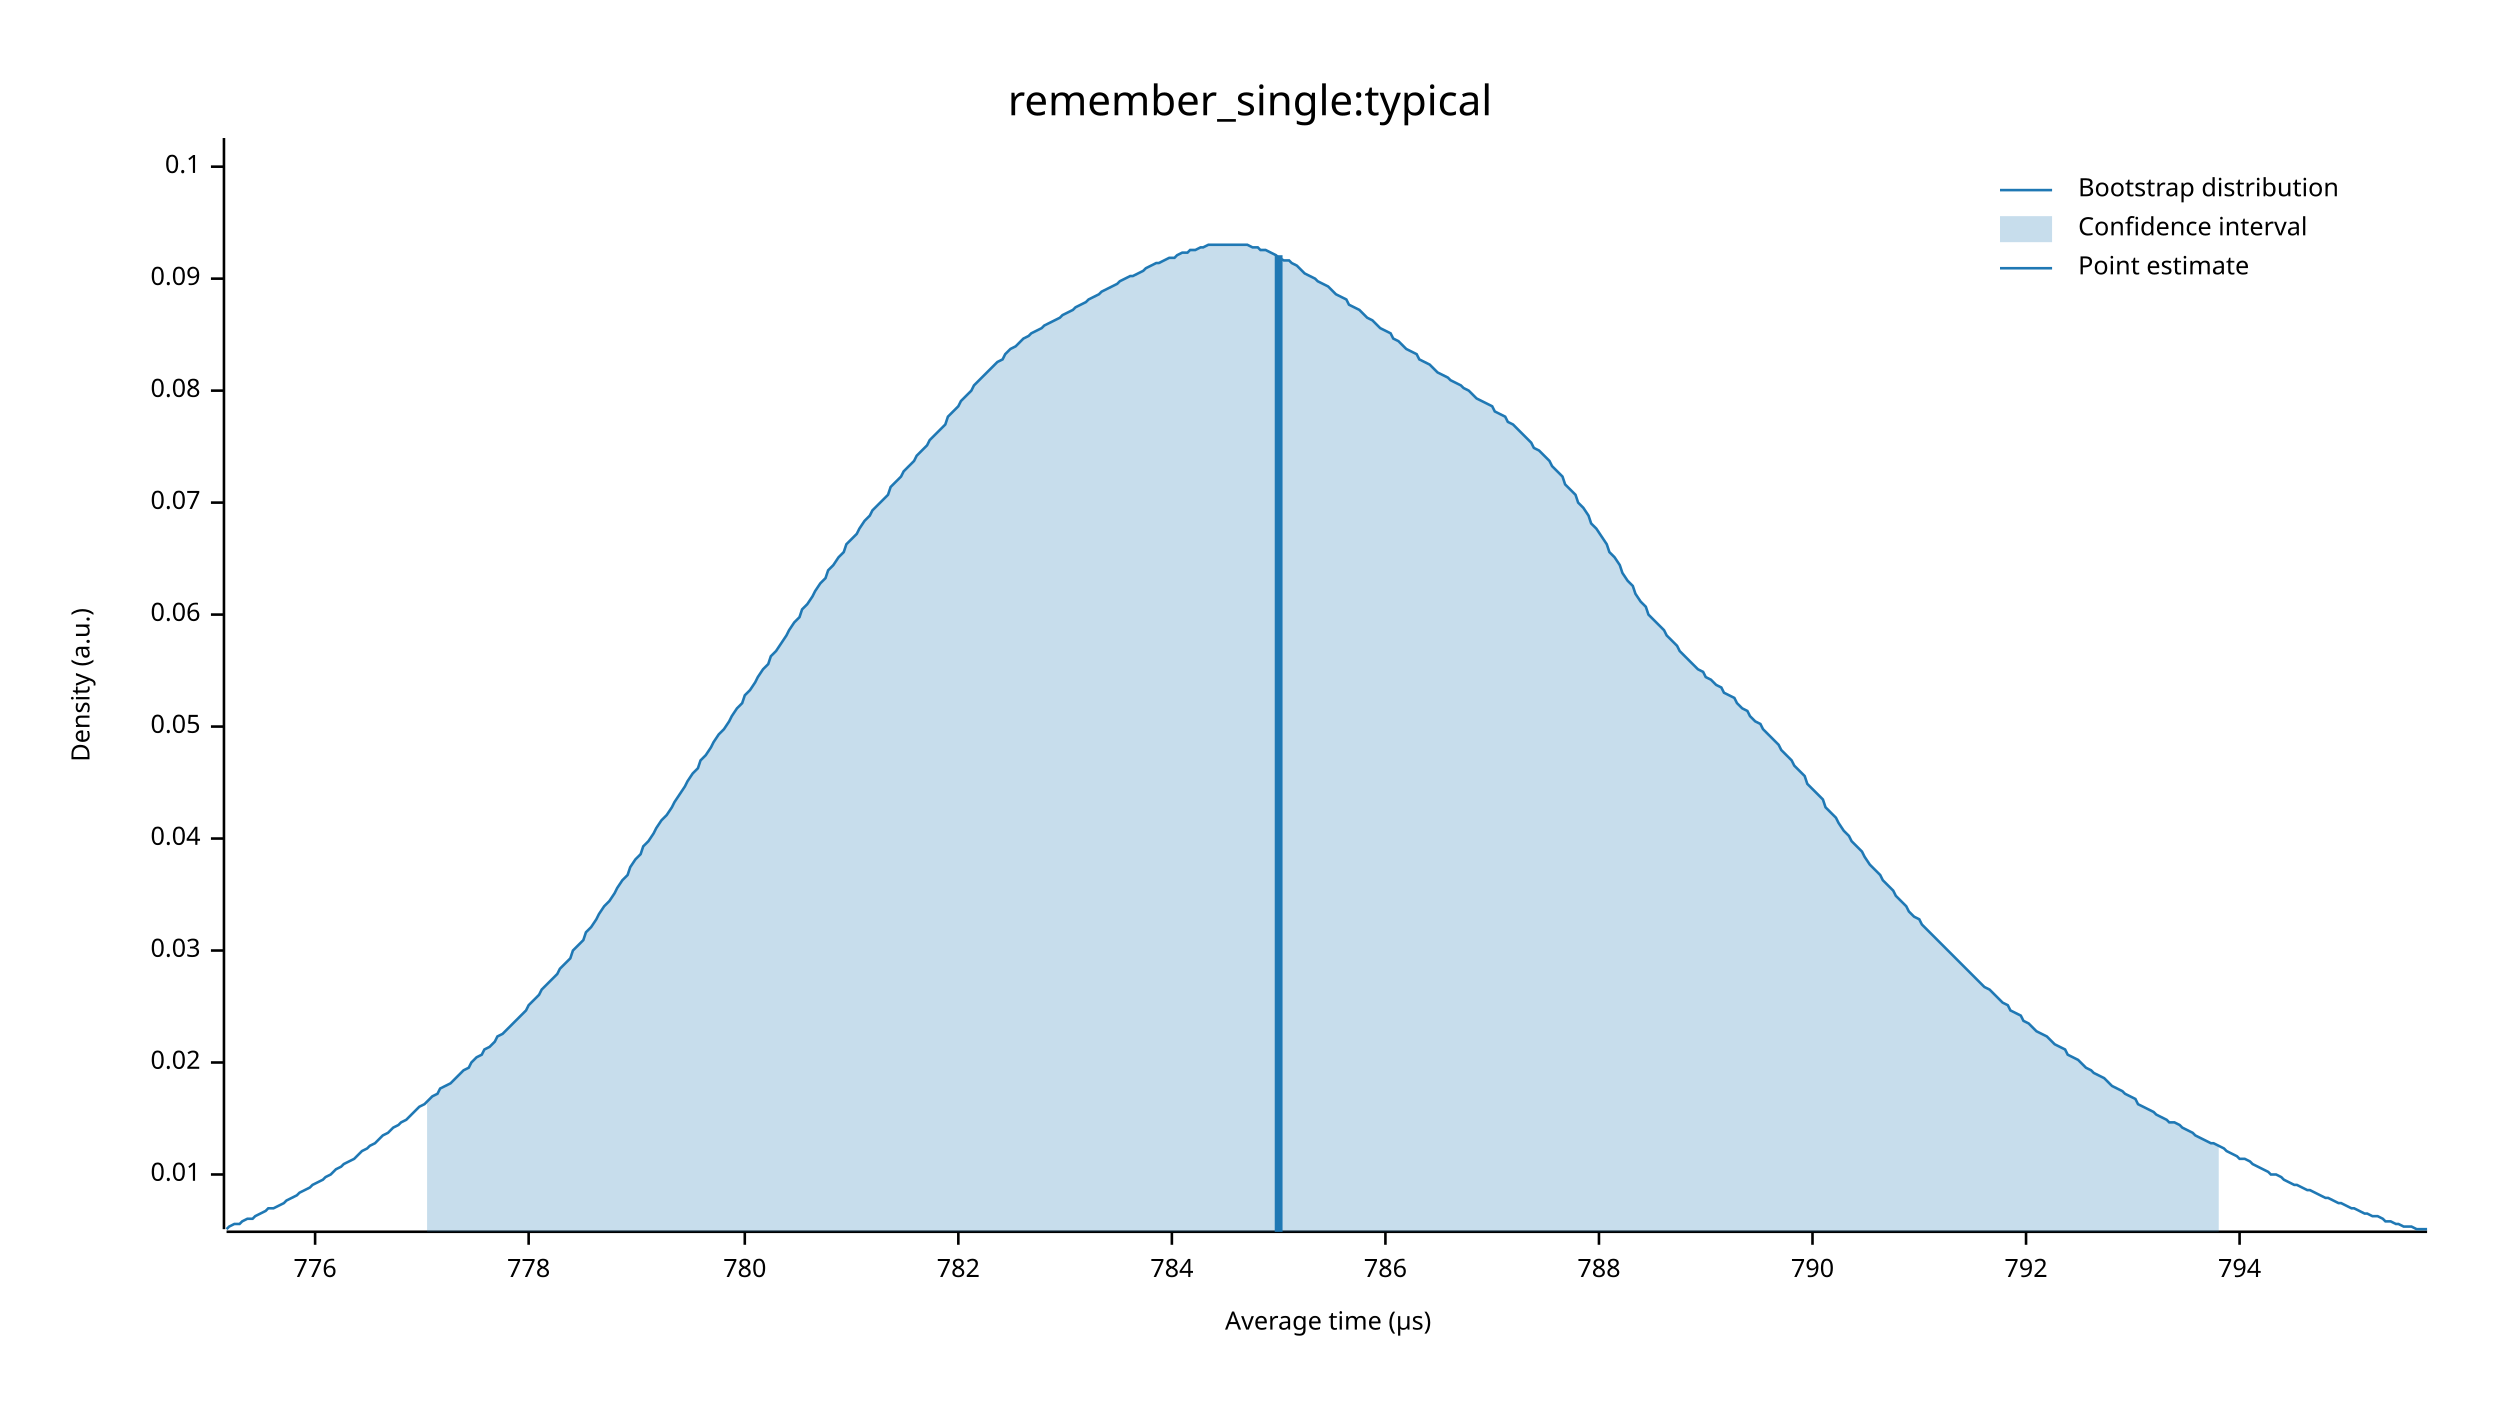
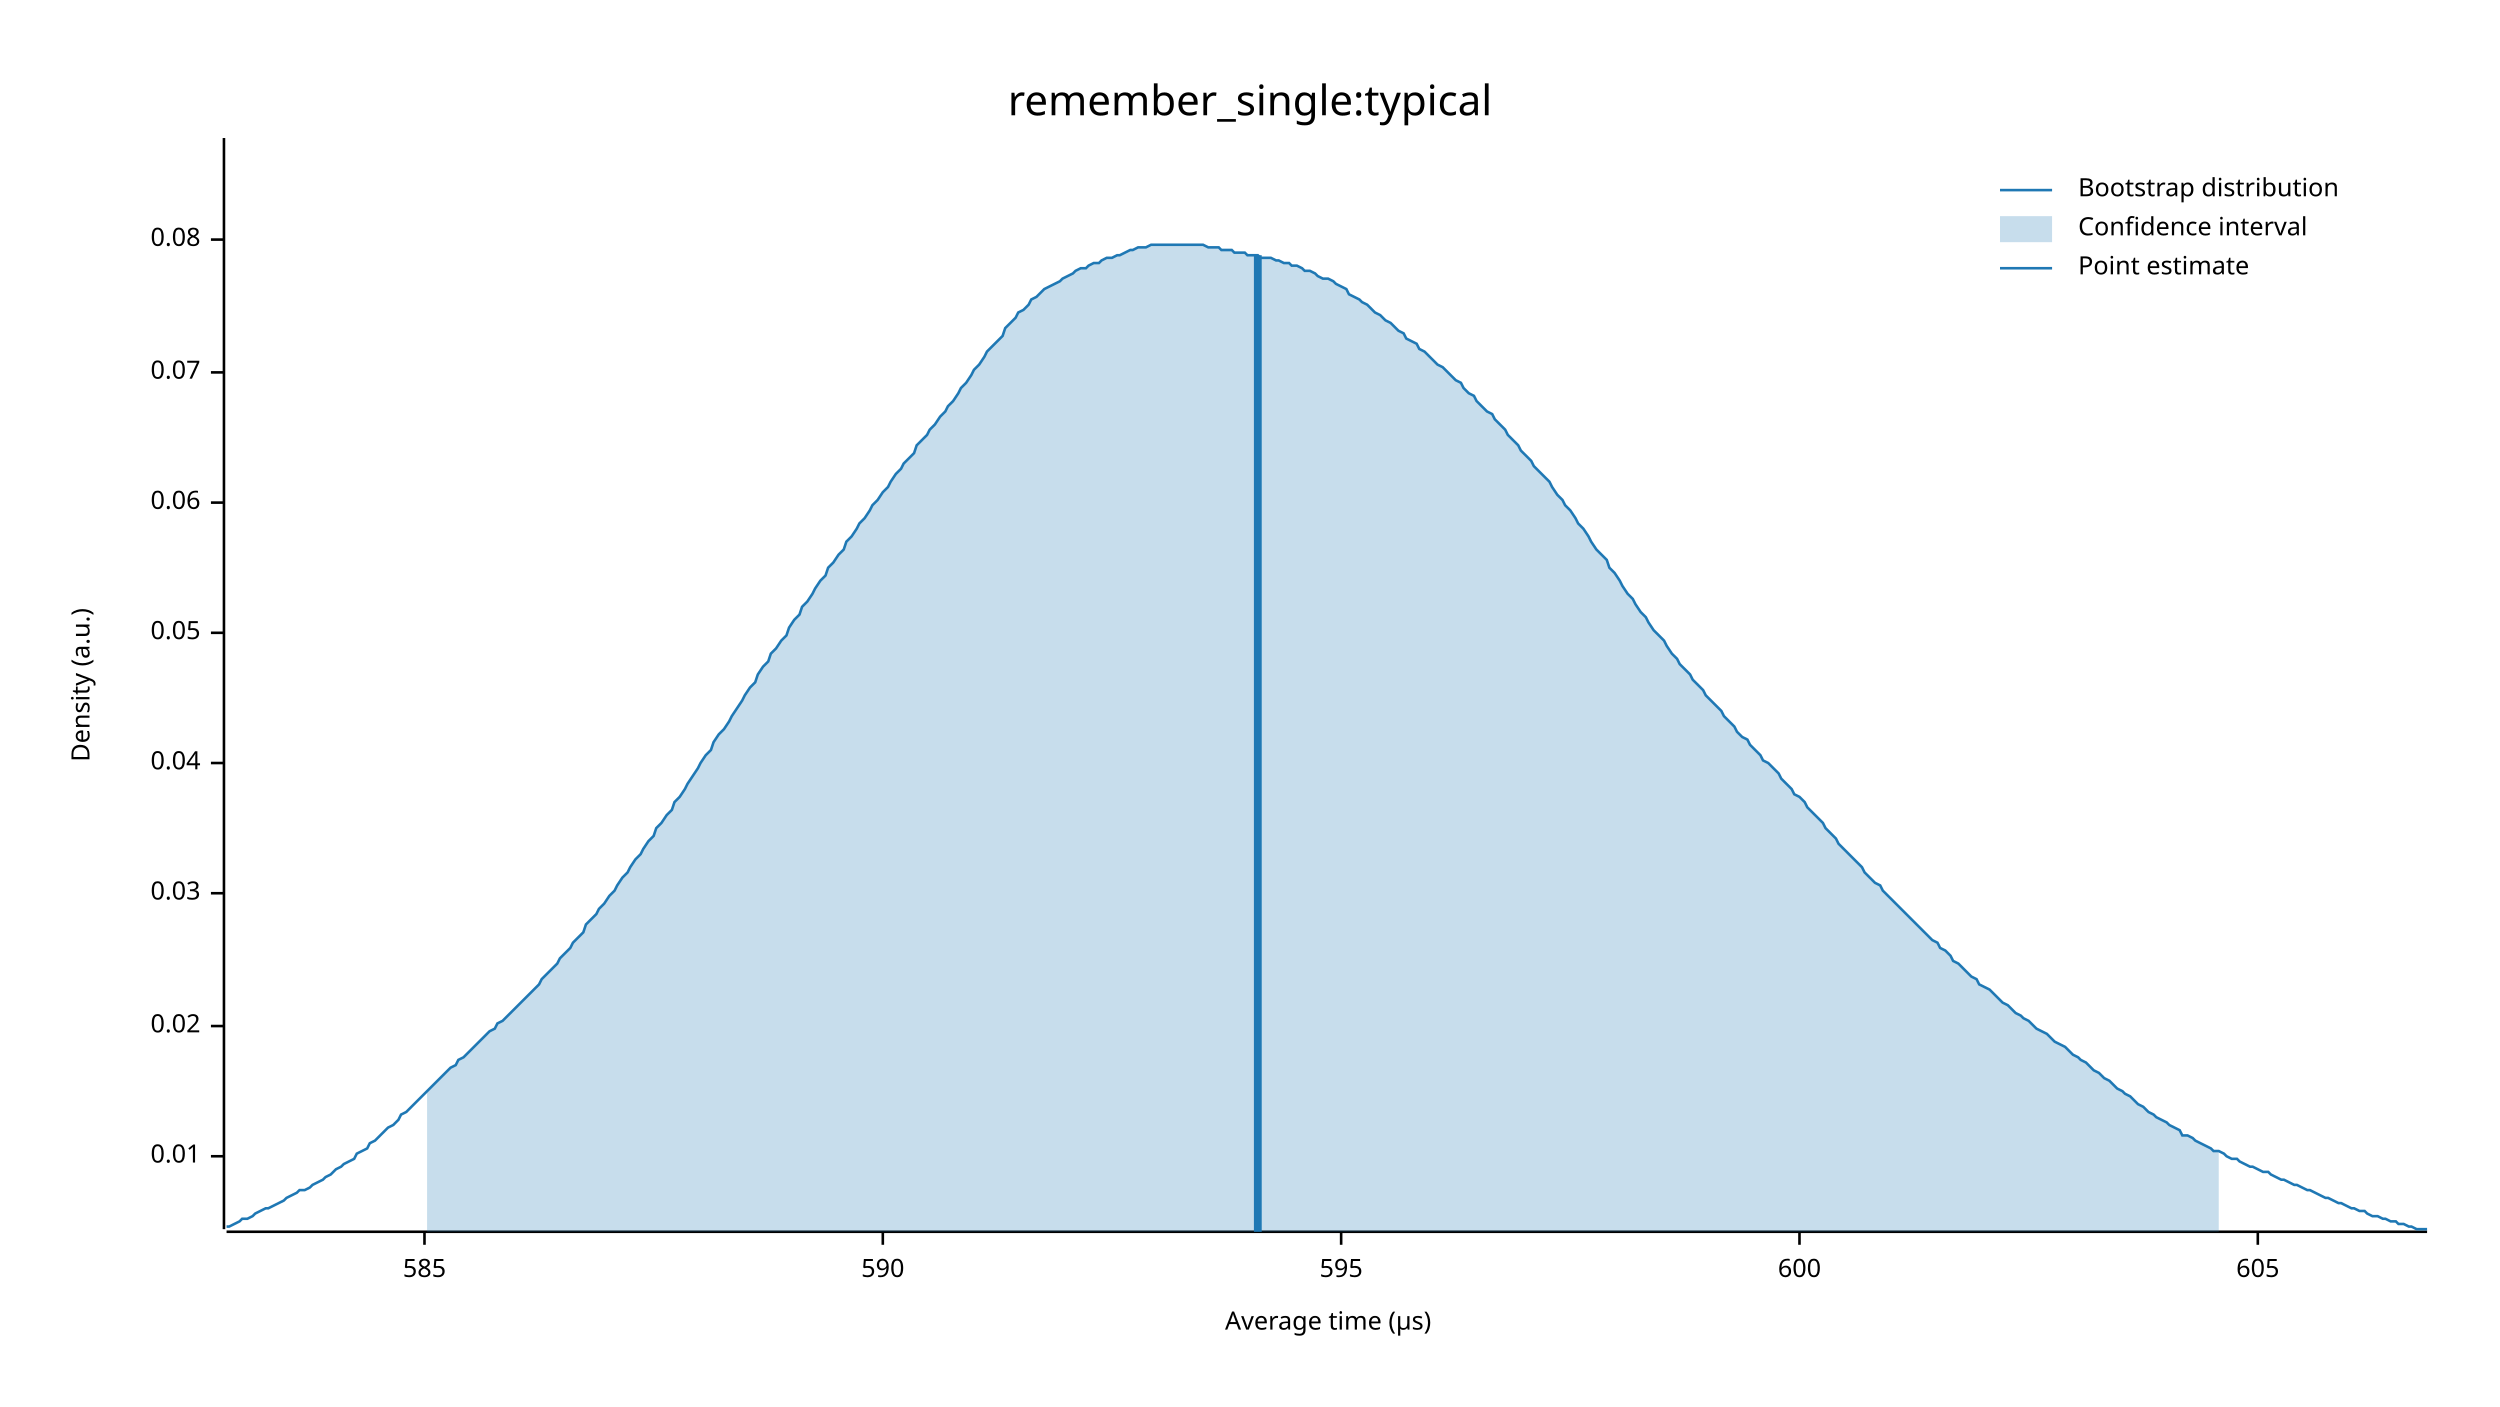
<svg xmlns="http://www.w3.org/2000/svg" width="960" height="540" viewBox="0 0 960 540">
  <text x="480" y="32" dy="0.76em" text-anchor="middle" font-family="sans-serif" font-size="16.129" opacity="1" fill="#000000">
remember_single:typical
</text>
  <text x="27" y="263" dy="0.76em" text-anchor="middle" font-family="sans-serif" font-size="9.677" opacity="1" fill="#000000" transform="rotate(270, 27, 263)">
Density (a.u.)
</text>
  <text x="510" y="513" dy="-0.5ex" text-anchor="middle" font-family="sans-serif" font-size="9.677" opacity="1" fill="#000000">
Average time (µs)
</text>
  <polyline fill="none" opacity="1" stroke="#000000" stroke-width="1" points="86,53 86,472 " />
-   <text x="77" y="451" dy="0.5ex" text-anchor="end" font-family="sans-serif" font-size="9.677" opacity="1" fill="#000000">
+   <text x="77" y="444" dy="0.5ex" text-anchor="end" font-family="sans-serif" font-size="9.677" opacity="1" fill="#000000">
0.01
</text>
-   <polyline fill="none" opacity="1" stroke="#000000" stroke-width="1" points="81,451 86,451 " />
-   <text x="77" y="408" dy="0.5ex" text-anchor="end" font-family="sans-serif" font-size="9.677" opacity="1" fill="#000000">
+   <polyline fill="none" opacity="1" stroke="#000000" stroke-width="1" points="81,444 86,444 " />
+   <text x="77" y="394" dy="0.5ex" text-anchor="end" font-family="sans-serif" font-size="9.677" opacity="1" fill="#000000">
0.02
</text>
-   <polyline fill="none" opacity="1" stroke="#000000" stroke-width="1" points="81,408 86,408 " />
-   <text x="77" y="365" dy="0.5ex" text-anchor="end" font-family="sans-serif" font-size="9.677" opacity="1" fill="#000000">
+   <polyline fill="none" opacity="1" stroke="#000000" stroke-width="1" points="81,394 86,394 " />
+   <text x="77" y="343" dy="0.5ex" text-anchor="end" font-family="sans-serif" font-size="9.677" opacity="1" fill="#000000">
0.03
</text>
-   <polyline fill="none" opacity="1" stroke="#000000" stroke-width="1" points="81,365 86,365 " />
-   <text x="77" y="322" dy="0.5ex" text-anchor="end" font-family="sans-serif" font-size="9.677" opacity="1" fill="#000000">
+   <polyline fill="none" opacity="1" stroke="#000000" stroke-width="1" points="81,343 86,343 " />
+   <text x="77" y="293" dy="0.5ex" text-anchor="end" font-family="sans-serif" font-size="9.677" opacity="1" fill="#000000">
0.04
</text>
-   <polyline fill="none" opacity="1" stroke="#000000" stroke-width="1" points="81,322 86,322 " />
-   <text x="77" y="279" dy="0.5ex" text-anchor="end" font-family="sans-serif" font-size="9.677" opacity="1" fill="#000000">
+   <polyline fill="none" opacity="1" stroke="#000000" stroke-width="1" points="81,293 86,293 " />
+   <text x="77" y="243" dy="0.5ex" text-anchor="end" font-family="sans-serif" font-size="9.677" opacity="1" fill="#000000">
0.05
</text>
-   <polyline fill="none" opacity="1" stroke="#000000" stroke-width="1" points="81,279 86,279 " />
-   <text x="77" y="236" dy="0.5ex" text-anchor="end" font-family="sans-serif" font-size="9.677" opacity="1" fill="#000000">
+   <polyline fill="none" opacity="1" stroke="#000000" stroke-width="1" points="81,243 86,243 " />
+   <text x="77" y="193" dy="0.5ex" text-anchor="end" font-family="sans-serif" font-size="9.677" opacity="1" fill="#000000">
0.06
</text>
-   <polyline fill="none" opacity="1" stroke="#000000" stroke-width="1" points="81,236 86,236 " />
-   <text x="77" y="193" dy="0.5ex" text-anchor="end" font-family="sans-serif" font-size="9.677" opacity="1" fill="#000000">
+   <polyline fill="none" opacity="1" stroke="#000000" stroke-width="1" points="81,193 86,193 " />
+   <text x="77" y="143" dy="0.5ex" text-anchor="end" font-family="sans-serif" font-size="9.677" opacity="1" fill="#000000">
0.07
</text>
-   <polyline fill="none" opacity="1" stroke="#000000" stroke-width="1" points="81,193 86,193 " />
-   <text x="77" y="150" dy="0.5ex" text-anchor="end" font-family="sans-serif" font-size="9.677" opacity="1" fill="#000000">
+   <polyline fill="none" opacity="1" stroke="#000000" stroke-width="1" points="81,143 86,143 " />
+   <text x="77" y="92" dy="0.5ex" text-anchor="end" font-family="sans-serif" font-size="9.677" opacity="1" fill="#000000">
0.08
</text>
-   <polyline fill="none" opacity="1" stroke="#000000" stroke-width="1" points="81,150 86,150 " />
-   <text x="77" y="107" dy="0.5ex" text-anchor="end" font-family="sans-serif" font-size="9.677" opacity="1" fill="#000000">
- 0.09
+   <polyline fill="none" opacity="1" stroke="#000000" stroke-width="1" points="81,92 86,92 " />
+   <polyline fill="none" opacity="1" stroke="#000000" stroke-width="1" points="87,473 932,473 " />
+   <text x="163" y="483" dy="0.76em" text-anchor="middle" font-family="sans-serif" font-size="9.677" opacity="1" fill="#000000">
+ 585
</text>
-   <polyline fill="none" opacity="1" stroke="#000000" stroke-width="1" points="81,107 86,107 " />
-   <text x="77" y="64" dy="0.5ex" text-anchor="end" font-family="sans-serif" font-size="9.677" opacity="1" fill="#000000">
- 0.1
+   <polyline fill="none" opacity="1" stroke="#000000" stroke-width="1" points="163,473 163,478 " />
+   <text x="339" y="483" dy="0.76em" text-anchor="middle" font-family="sans-serif" font-size="9.677" opacity="1" fill="#000000">
+ 590
</text>
-   <polyline fill="none" opacity="1" stroke="#000000" stroke-width="1" points="81,64 86,64 " />
-   <polyline fill="none" opacity="1" stroke="#000000" stroke-width="1" points="87,473 932,473 " />
-   <text x="121" y="483" dy="0.76em" text-anchor="middle" font-family="sans-serif" font-size="9.677" opacity="1" fill="#000000">
- 776
+   <polyline fill="none" opacity="1" stroke="#000000" stroke-width="1" points="339,473 339,478 " />
+   <text x="515" y="483" dy="0.76em" text-anchor="middle" font-family="sans-serif" font-size="9.677" opacity="1" fill="#000000">
+ 595
</text>
-   <polyline fill="none" opacity="1" stroke="#000000" stroke-width="1" points="121,473 121,478 " />
-   <text x="203" y="483" dy="0.76em" text-anchor="middle" font-family="sans-serif" font-size="9.677" opacity="1" fill="#000000">
- 778
+   <polyline fill="none" opacity="1" stroke="#000000" stroke-width="1" points="515,473 515,478 " />
+   <text x="691" y="483" dy="0.76em" text-anchor="middle" font-family="sans-serif" font-size="9.677" opacity="1" fill="#000000">
+ 600
</text>
-   <polyline fill="none" opacity="1" stroke="#000000" stroke-width="1" points="203,473 203,478 " />
-   <text x="286" y="483" dy="0.76em" text-anchor="middle" font-family="sans-serif" font-size="9.677" opacity="1" fill="#000000">
- 780
+   <polyline fill="none" opacity="1" stroke="#000000" stroke-width="1" points="691,473 691,478 " />
+   <text x="867" y="483" dy="0.76em" text-anchor="middle" font-family="sans-serif" font-size="9.677" opacity="1" fill="#000000">
+ 605
</text>
-   <polyline fill="none" opacity="1" stroke="#000000" stroke-width="1" points="286,473 286,478 " />
-   <text x="368" y="483" dy="0.76em" text-anchor="middle" font-family="sans-serif" font-size="9.677" opacity="1" fill="#000000">
- 782
- </text>
-   <polyline fill="none" opacity="1" stroke="#000000" stroke-width="1" points="368,473 368,478 " />
-   <text x="450" y="483" dy="0.76em" text-anchor="middle" font-family="sans-serif" font-size="9.677" opacity="1" fill="#000000">
- 784
- </text>
-   <polyline fill="none" opacity="1" stroke="#000000" stroke-width="1" points="450,473 450,478 " />
-   <text x="532" y="483" dy="0.76em" text-anchor="middle" font-family="sans-serif" font-size="9.677" opacity="1" fill="#000000">
- 786
- </text>
-   <polyline fill="none" opacity="1" stroke="#000000" stroke-width="1" points="532,473 532,478 " />
-   <text x="614" y="483" dy="0.76em" text-anchor="middle" font-family="sans-serif" font-size="9.677" opacity="1" fill="#000000">
- 788
- </text>
-   <polyline fill="none" opacity="1" stroke="#000000" stroke-width="1" points="614,473 614,478 " />
-   <text x="696" y="483" dy="0.76em" text-anchor="middle" font-family="sans-serif" font-size="9.677" opacity="1" fill="#000000">
- 790
- </text>
-   <polyline fill="none" opacity="1" stroke="#000000" stroke-width="1" points="696,473 696,478 " />
-   <text x="778" y="483" dy="0.76em" text-anchor="middle" font-family="sans-serif" font-size="9.677" opacity="1" fill="#000000">
- 792
- </text>
-   <polyline fill="none" opacity="1" stroke="#000000" stroke-width="1" points="778,473 778,478 " />
-   <text x="860" y="483" dy="0.76em" text-anchor="middle" font-family="sans-serif" font-size="9.677" opacity="1" fill="#000000">
- 794
- </text>
-   <polyline fill="none" opacity="1" stroke="#000000" stroke-width="1" points="860,473 860,478 " />
-   <polyline fill="none" opacity="1" stroke="#1F78B4" stroke-width="1" points="87,472 88,471 90,470 92,470 93,469 95,468 97,468 98,467 100,466 102,465 103,464 105,464 107,463 109,462 110,461 112,460 114,459 115,458 117,457 119,456 120,455 122,454 124,453 125,452 127,451 129,449 131,448 132,447 134,446 136,445 137,444 139,442 141,441 142,440 144,439 146,437 147,436 149,435 151,433 153,432 154,431 156,430 158,428 159,427 161,425 163,424 164,423 166,421 168,420 169,418 171,417 173,416 175,414 176,413 178,411 180,410 181,408 183,406 185,405 186,403 188,402 190,400 191,398 193,397 195,395 197,393 198,392 200,390 202,388 203,386 205,384 207,382 208,380 210,378 212,376 214,374 215,372 217,370 219,368 220,365 222,363 224,361 225,358 227,356 229,353 230,351 232,348 234,346 236,343 237,341 239,338 241,336 242,333 244,330 246,328 247,325 249,323 251,320 252,318 254,315 256,313 258,310 259,308 261,305 263,302 264,300 266,297 268,295 269,292 271,290 273,287 274,285 276,282 278,280 280,277 281,275 283,272 285,270 286,267 288,265 290,262 291,260 293,257 295,255 296,252 298,250 300,247 302,244 303,242 305,239 307,237 308,234 310,232 312,229 313,227 315,224 317,222 318,219 320,217 322,214 324,212 325,209 327,207 329,205 330,203 332,200 334,198 335,196 337,194 339,192 341,190 342,187 344,185 346,183 347,181 349,179 351,177 352,175 354,173 356,171 357,169 359,167 361,165 363,163 364,160 366,158 368,156 369,154 371,152 373,150 374,148 376,146 378,144 379,143 381,141 383,139 385,138 386,136 388,134 390,133 391,132 393,130 395,129 396,128 398,127 400,126 401,125 403,124 405,123 407,122 408,121 410,120 412,119 413,118 415,117 417,116 418,115 420,114 422,113 423,112 425,111 427,110 429,109 430,108 432,107 434,106 435,106 437,105 439,104 440,103 442,102 444,101 445,101 447,100 449,99 451,99 452,98 454,97 456,97 457,96 459,96 461,95 462,95 464,94 466,94 468,94 469,94 471,94 473,94 474,94 476,94 478,94 479,94 481,95 483,95 484,96 486,96 488,97 490,98 491,99 493,100 495,100 496,101 498,102 500,104 501,105 503,106 505,107 506,108 508,109 510,110 512,112 513,113 515,114 517,115 518,117 520,118 522,119 523,120 525,122 527,123 528,124 530,126 532,127 534,128 535,130 537,131 539,133 540,134 542,135 544,136 545,138 547,139 549,140 550,141 552,143 554,144 556,145 557,146 559,147 561,148 562,149 564,150 566,152 567,153 569,154 571,155 573,156 574,158 576,159 578,160 579,162 581,163 583,165 584,166 586,168 588,170 589,172 591,173 593,175 595,177 596,179 598,181 600,183 601,186 603,188 605,190 606,193 608,195 610,198 611,201 613,203 615,206 617,209 618,212 620,214 622,217 623,220 625,223 627,225 628,228 630,231 632,233 633,236 635,238 637,240 639,242 640,244 642,246 644,248 645,250 647,252 649,254 650,255 652,257 654,258 655,260 657,261 659,263 661,264 662,266 664,267 666,268 667,270 669,272 671,273 672,275 674,277 676,278 677,280 679,282 681,284 683,286 684,288 686,290 688,292 689,294 691,296 693,298 694,301 696,303 698,305 700,307 701,310 703,312 705,314 706,316 708,319 710,321 711,323 713,325 715,327 716,329 718,332 720,334 722,336 723,338 725,340 727,342 728,344 730,346 732,348 733,350 735,352 737,353 738,355 740,357 742,359 744,361 745,362 747,364 749,366 750,367 752,369 754,371 755,372 757,374 759,376 760,377 762,379 764,380 766,382 767,383 769,385 771,386 772,388 774,389 776,390 777,392 779,393 781,395 782,396 784,397 786,398 788,400 789,401 791,402 793,403 794,405 796,406 798,407 799,408 801,410 803,411 804,412 806,413 808,414 810,416 811,417 813,418 815,419 816,420 818,421 820,422 821,424 823,425 825,426 827,427 828,428 830,429 832,430 833,431 835,431 837,432 838,433 840,434 842,435 843,436 845,437 847,438 849,439 850,439 852,440 854,441 855,442 857,443 859,444 860,445 862,445 864,446 865,447 867,448 869,449 871,450 872,451 874,451 876,452 877,453 879,454 881,455 882,455 884,456 886,457 887,457 889,458 891,459 893,460 894,460 896,461 898,462 899,462 901,463 903,464 904,464 906,465 908,466 909,466 911,467 913,467 915,468 916,469 918,469 920,470 921,470 923,471 925,471 926,471 928,472 930,472 932,472 " />
-   <polygon opacity="0.25" fill="#1F78B4" points="164,423 166,421 168,420 169,418 171,417 173,416 175,414 176,413 178,411 180,410 181,408 183,406 185,405 186,403 188,402 190,400 191,398 193,397 195,395 197,393 198,392 200,390 202,388 203,386 205,384 207,382 208,380 210,378 212,376 214,374 215,372 217,370 219,368 220,365 222,363 224,361 225,358 227,356 229,353 230,351 232,348 234,346 236,343 237,341 239,338 241,336 242,333 244,330 246,328 247,325 249,323 251,320 252,318 254,315 256,313 258,310 259,308 261,305 263,302 264,300 266,297 268,295 269,292 271,290 273,287 274,285 276,282 278,280 280,277 281,275 283,272 285,270 286,267 288,265 290,262 291,260 293,257 295,255 296,252 298,250 300,247 302,244 303,242 305,239 307,237 308,234 310,232 312,229 313,227 315,224 317,222 318,219 320,217 322,214 324,212 325,209 327,207 329,205 330,203 332,200 334,198 335,196 337,194 339,192 341,190 342,187 344,185 346,183 347,181 349,179 351,177 352,175 354,173 356,171 357,169 359,167 361,165 363,163 364,160 366,158 368,156 369,154 371,152 373,150 374,148 376,146 378,144 379,143 381,141 383,139 385,138 386,136 388,134 390,133 391,132 393,130 395,129 396,128 398,127 400,126 401,125 403,124 405,123 407,122 408,121 410,120 412,119 413,118 415,117 417,116 418,115 420,114 422,113 423,112 425,111 427,110 429,109 430,108 432,107 434,106 435,106 437,105 439,104 440,103 442,102 444,101 445,101 447,100 449,99 451,99 452,98 454,97 456,97 457,96 459,96 461,95 462,95 464,94 466,94 468,94 469,94 471,94 473,94 474,94 476,94 478,94 479,94 481,95 483,95 484,96 486,96 488,97 490,98 491,99 493,100 495,100 496,101 498,102 500,104 501,105 503,106 505,107 506,108 508,109 510,110 512,112 513,113 515,114 517,115 518,117 520,118 522,119 523,120 525,122 527,123 528,124 530,126 532,127 534,128 535,130 537,131 539,133 540,134 542,135 544,136 545,138 547,139 549,140 550,141 552,143 554,144 556,145 557,146 559,147 561,148 562,149 564,150 566,152 567,153 569,154 571,155 573,156 574,158 576,159 578,160 579,162 581,163 583,165 584,166 586,168 588,170 589,172 591,173 593,175 595,177 596,179 598,181 600,183 601,186 603,188 605,190 606,193 608,195 610,198 611,201 613,203 615,206 617,209 618,212 620,214 622,217 623,220 625,223 627,225 628,228 630,231 632,233 633,236 635,238 637,240 639,242 640,244 642,246 644,248 645,250 647,252 649,254 650,255 652,257 654,258 655,260 657,261 659,263 661,264 662,266 664,267 666,268 667,270 669,272 671,273 672,275 674,277 676,278 677,280 679,282 681,284 683,286 684,288 686,290 688,292 689,294 691,296 693,298 694,301 696,303 698,305 700,307 701,310 703,312 705,314 706,316 708,319 710,321 711,323 713,325 715,327 716,329 718,332 720,334 722,336 723,338 725,340 727,342 728,344 730,346 732,348 733,350 735,352 737,353 738,355 740,357 742,359 744,361 745,362 747,364 749,366 750,367 752,369 754,371 755,372 757,374 759,376 760,377 762,379 764,380 766,382 767,383 769,385 771,386 772,388 774,389 776,390 777,392 779,393 781,395 782,396 784,397 786,398 788,400 789,401 791,402 793,403 794,405 796,406 798,407 799,408 801,410 803,411 804,412 806,413 808,414 810,416 811,417 813,418 815,419 816,420 818,421 820,422 821,424 823,425 825,426 827,427 828,428 830,429 832,430 833,431 835,431 837,432 838,433 840,434 842,435 843,436 845,437 847,438 849,439 850,439 852,440 852,473 164,473 " />
-   <polyline fill="none" opacity="1" stroke="#1F78B4" stroke-width="3" points="491,473 491,98 " />
+   <polyline fill="none" opacity="1" stroke="#000000" stroke-width="1" points="867,473 867,478 " />
+   <polyline fill="none" opacity="1" stroke="#1F78B4" stroke-width="1" points="87,471 88,471 90,470 92,469 93,468 95,468 97,467 98,466 100,465 102,464 103,464 105,463 107,462 109,461 110,460 112,459 114,458 115,457 117,457 119,456 120,455 122,454 124,453 125,452 127,451 129,449 131,448 132,447 134,446 136,445 137,443 139,442 141,441 142,439 144,438 146,436 147,435 149,433 151,432 153,430 154,428 156,427 158,425 159,424 161,422 163,420 164,419 166,417 168,415 169,414 171,412 173,410 175,409 176,407 178,406 180,404 181,403 183,401 185,399 186,398 188,396 190,395 191,393 193,392 195,390 197,388 198,387 200,385 202,383 203,382 205,380 207,378 208,376 210,374 212,372 214,370 215,368 217,366 219,364 220,362 222,360 224,358 225,355 227,353 229,351 230,349 232,347 234,344 236,342 237,340 239,337 241,335 242,333 244,330 246,328 247,326 249,323 251,321 252,318 254,316 256,313 258,311 259,308 261,306 263,303 264,301 266,298 268,295 269,293 271,290 273,288 274,285 276,282 278,280 280,277 281,275 283,272 285,269 286,267 288,264 290,262 291,259 293,256 295,254 296,251 298,249 300,246 302,244 303,241 305,238 307,236 308,233 310,231 312,228 313,226 315,223 317,221 318,218 320,216 322,213 324,211 325,208 327,206 329,203 330,201 332,199 334,196 335,194 337,192 339,189 341,187 342,185 344,182 346,180 347,178 349,176 351,174 352,171 354,169 356,167 357,165 359,163 361,160 363,158 364,156 366,154 368,151 369,149 371,147 373,144 374,142 376,140 378,137 379,135 381,133 383,131 385,129 386,126 388,124 390,122 391,120 393,119 395,117 396,115 398,114 400,112 401,111 403,110 405,109 407,108 408,107 410,106 412,105 413,104 415,103 417,103 418,102 420,101 422,101 423,100 425,99 427,99 429,98 430,98 432,97 434,96 435,96 437,95 439,95 440,95 442,94 444,94 445,94 447,94 449,94 451,94 452,94 454,94 456,94 457,94 459,94 461,94 462,94 464,95 466,95 468,95 469,96 471,96 473,96 474,97 476,97 478,97 479,98 481,98 483,98 484,99 486,99 488,99 490,100 491,100 493,101 495,101 496,102 498,102 500,103 501,104 503,104 505,105 506,106 508,107 510,107 512,108 513,109 515,110 517,111 518,113 520,114 522,115 523,116 525,117 527,119 528,120 530,121 532,123 534,124 535,125 537,127 539,128 540,130 542,131 544,132 545,134 547,135 549,137 550,138 552,140 554,141 556,143 557,144 559,146 561,147 562,149 564,151 566,152 567,154 569,156 571,158 573,159 574,161 576,163 578,165 579,167 581,169 583,171 584,173 586,175 588,177 589,179 591,181 593,183 595,185 596,187 598,190 600,192 601,194 603,196 605,199 606,201 608,203 610,206 611,208 613,211 615,213 617,215 618,218 620,220 622,223 623,225 625,228 627,230 628,232 630,235 632,237 633,239 635,242 637,244 639,246 640,248 642,251 644,253 645,255 647,257 649,259 650,261 652,263 654,265 655,267 657,269 659,271 661,273 662,275 664,277 666,279 667,281 669,283 671,284 672,286 674,288 676,290 677,292 679,293 681,295 683,297 684,299 686,301 688,303 689,305 691,306 693,308 694,310 696,312 698,314 700,316 701,318 703,320 705,322 706,324 708,326 710,328 711,329 713,331 715,333 716,335 718,337 720,339 722,340 723,342 725,344 727,346 728,347 730,349 732,351 733,352 735,354 737,356 738,357 740,359 742,361 744,362 745,364 747,365 749,367 750,369 752,370 754,372 755,373 757,375 759,376 760,378 762,379 764,380 766,382 767,383 769,385 771,386 772,387 774,389 776,390 777,391 779,392 781,394 782,395 784,396 786,397 788,399 789,400 791,401 793,402 794,403 796,405 798,406 799,407 801,408 803,410 804,411 806,412 808,414 810,415 811,416 813,418 815,419 816,420 818,421 820,423 821,424 823,425 825,427 827,428 828,429 830,430 832,431 833,432 835,433 837,434 838,436 840,436 842,437 843,438 845,439 847,440 849,441 850,442 852,442 854,443 855,444 857,445 859,445 860,446 862,447 864,448 865,448 867,449 869,450 871,450 872,451 874,452 876,453 877,453 879,454 881,455 882,455 884,456 886,457 887,457 889,458 891,459 893,460 894,460 896,461 898,462 899,462 901,463 903,464 904,464 906,465 908,465 909,466 911,467 913,467 915,468 916,468 918,469 920,469 921,470 923,470 925,471 926,471 928,472 930,472 932,472 " />
+   <polygon opacity="0.25" fill="#1F78B4" points="164,419 166,417 168,415 169,414 171,412 173,410 175,409 176,407 178,406 180,404 181,403 183,401 185,399 186,398 188,396 190,395 191,393 193,392 195,390 197,388 198,387 200,385 202,383 203,382 205,380 207,378 208,376 210,374 212,372 214,370 215,368 217,366 219,364 220,362 222,360 224,358 225,355 227,353 229,351 230,349 232,347 234,344 236,342 237,340 239,337 241,335 242,333 244,330 246,328 247,326 249,323 251,321 252,318 254,316 256,313 258,311 259,308 261,306 263,303 264,301 266,298 268,295 269,293 271,290 273,288 274,285 276,282 278,280 280,277 281,275 283,272 285,269 286,267 288,264 290,262 291,259 293,256 295,254 296,251 298,249 300,246 302,244 303,241 305,238 307,236 308,233 310,231 312,228 313,226 315,223 317,221 318,218 320,216 322,213 324,211 325,208 327,206 329,203 330,201 332,199 334,196 335,194 337,192 339,189 341,187 342,185 344,182 346,180 347,178 349,176 351,174 352,171 354,169 356,167 357,165 359,163 361,160 363,158 364,156 366,154 368,151 369,149 371,147 373,144 374,142 376,140 378,137 379,135 381,133 383,131 385,129 386,126 388,124 390,122 391,120 393,119 395,117 396,115 398,114 400,112 401,111 403,110 405,109 407,108 408,107 410,106 412,105 413,104 415,103 417,103 418,102 420,101 422,101 423,100 425,99 427,99 429,98 430,98 432,97 434,96 435,96 437,95 439,95 440,95 442,94 444,94 445,94 447,94 449,94 451,94 452,94 454,94 456,94 457,94 459,94 461,94 462,94 464,95 466,95 468,95 469,96 471,96 473,96 474,97 476,97 478,97 479,98 481,98 483,98 484,99 486,99 488,99 490,100 491,100 493,101 495,101 496,102 498,102 500,103 501,104 503,104 505,105 506,106 508,107 510,107 512,108 513,109 515,110 517,111 518,113 520,114 522,115 523,116 525,117 527,119 528,120 530,121 532,123 534,124 535,125 537,127 539,128 540,130 542,131 544,132 545,134 547,135 549,137 550,138 552,140 554,141 556,143 557,144 559,146 561,147 562,149 564,151 566,152 567,154 569,156 571,158 573,159 574,161 576,163 578,165 579,167 581,169 583,171 584,173 586,175 588,177 589,179 591,181 593,183 595,185 596,187 598,190 600,192 601,194 603,196 605,199 606,201 608,203 610,206 611,208 613,211 615,213 617,215 618,218 620,220 622,223 623,225 625,228 627,230 628,232 630,235 632,237 633,239 635,242 637,244 639,246 640,248 642,251 644,253 645,255 647,257 649,259 650,261 652,263 654,265 655,267 657,269 659,271 661,273 662,275 664,277 666,279 667,281 669,283 671,284 672,286 674,288 676,290 677,292 679,293 681,295 683,297 684,299 686,301 688,303 689,305 691,306 693,308 694,310 696,312 698,314 700,316 701,318 703,320 705,322 706,324 708,326 710,328 711,329 713,331 715,333 716,335 718,337 720,339 722,340 723,342 725,344 727,346 728,347 730,349 732,351 733,352 735,354 737,356 738,357 740,359 742,361 744,362 745,364 747,365 749,367 750,369 752,370 754,372 755,373 757,375 759,376 760,378 762,379 764,380 766,382 767,383 769,385 771,386 772,387 774,389 776,390 777,391 779,392 781,394 782,395 784,396 786,397 788,399 789,400 791,401 793,402 794,403 796,405 798,406 799,407 801,408 803,410 804,411 806,412 808,414 810,415 811,416 813,418 815,419 816,420 818,421 820,423 821,424 823,425 825,427 827,428 828,429 830,430 832,431 833,432 835,433 837,434 838,436 840,436 842,437 843,438 845,439 847,440 849,441 850,442 852,442 852,473 164,473 " />
+   <polyline fill="none" opacity="1" stroke="#1F78B4" stroke-width="3" points="483,473 483,98 " />
  <text x="798" y="68" dy="0.76em" text-anchor="start" font-family="sans-serif" font-size="9.677" opacity="1" fill="#000000">
Bootstrap distribution
</text>
  <text x="798" y="83" dy="0.76em" text-anchor="start" font-family="sans-serif" font-size="9.677" opacity="1" fill="#000000">
Confidence interval
</text>
  <text x="798" y="98" dy="0.76em" text-anchor="start" font-family="sans-serif" font-size="9.677" opacity="1" fill="#000000">
Point estimate
</text>
  <polyline fill="none" opacity="1" stroke="#1F78B4" stroke-width="1" points="768,73 788,73 " />
  <rect x="768" y="83" width="20" height="10" opacity="0.25" fill="#1F78B4" stroke="none" />
  <polyline fill="none" opacity="1" stroke="#1F78B4" stroke-width="1" points="768,103 788,103 " />
</svg>
